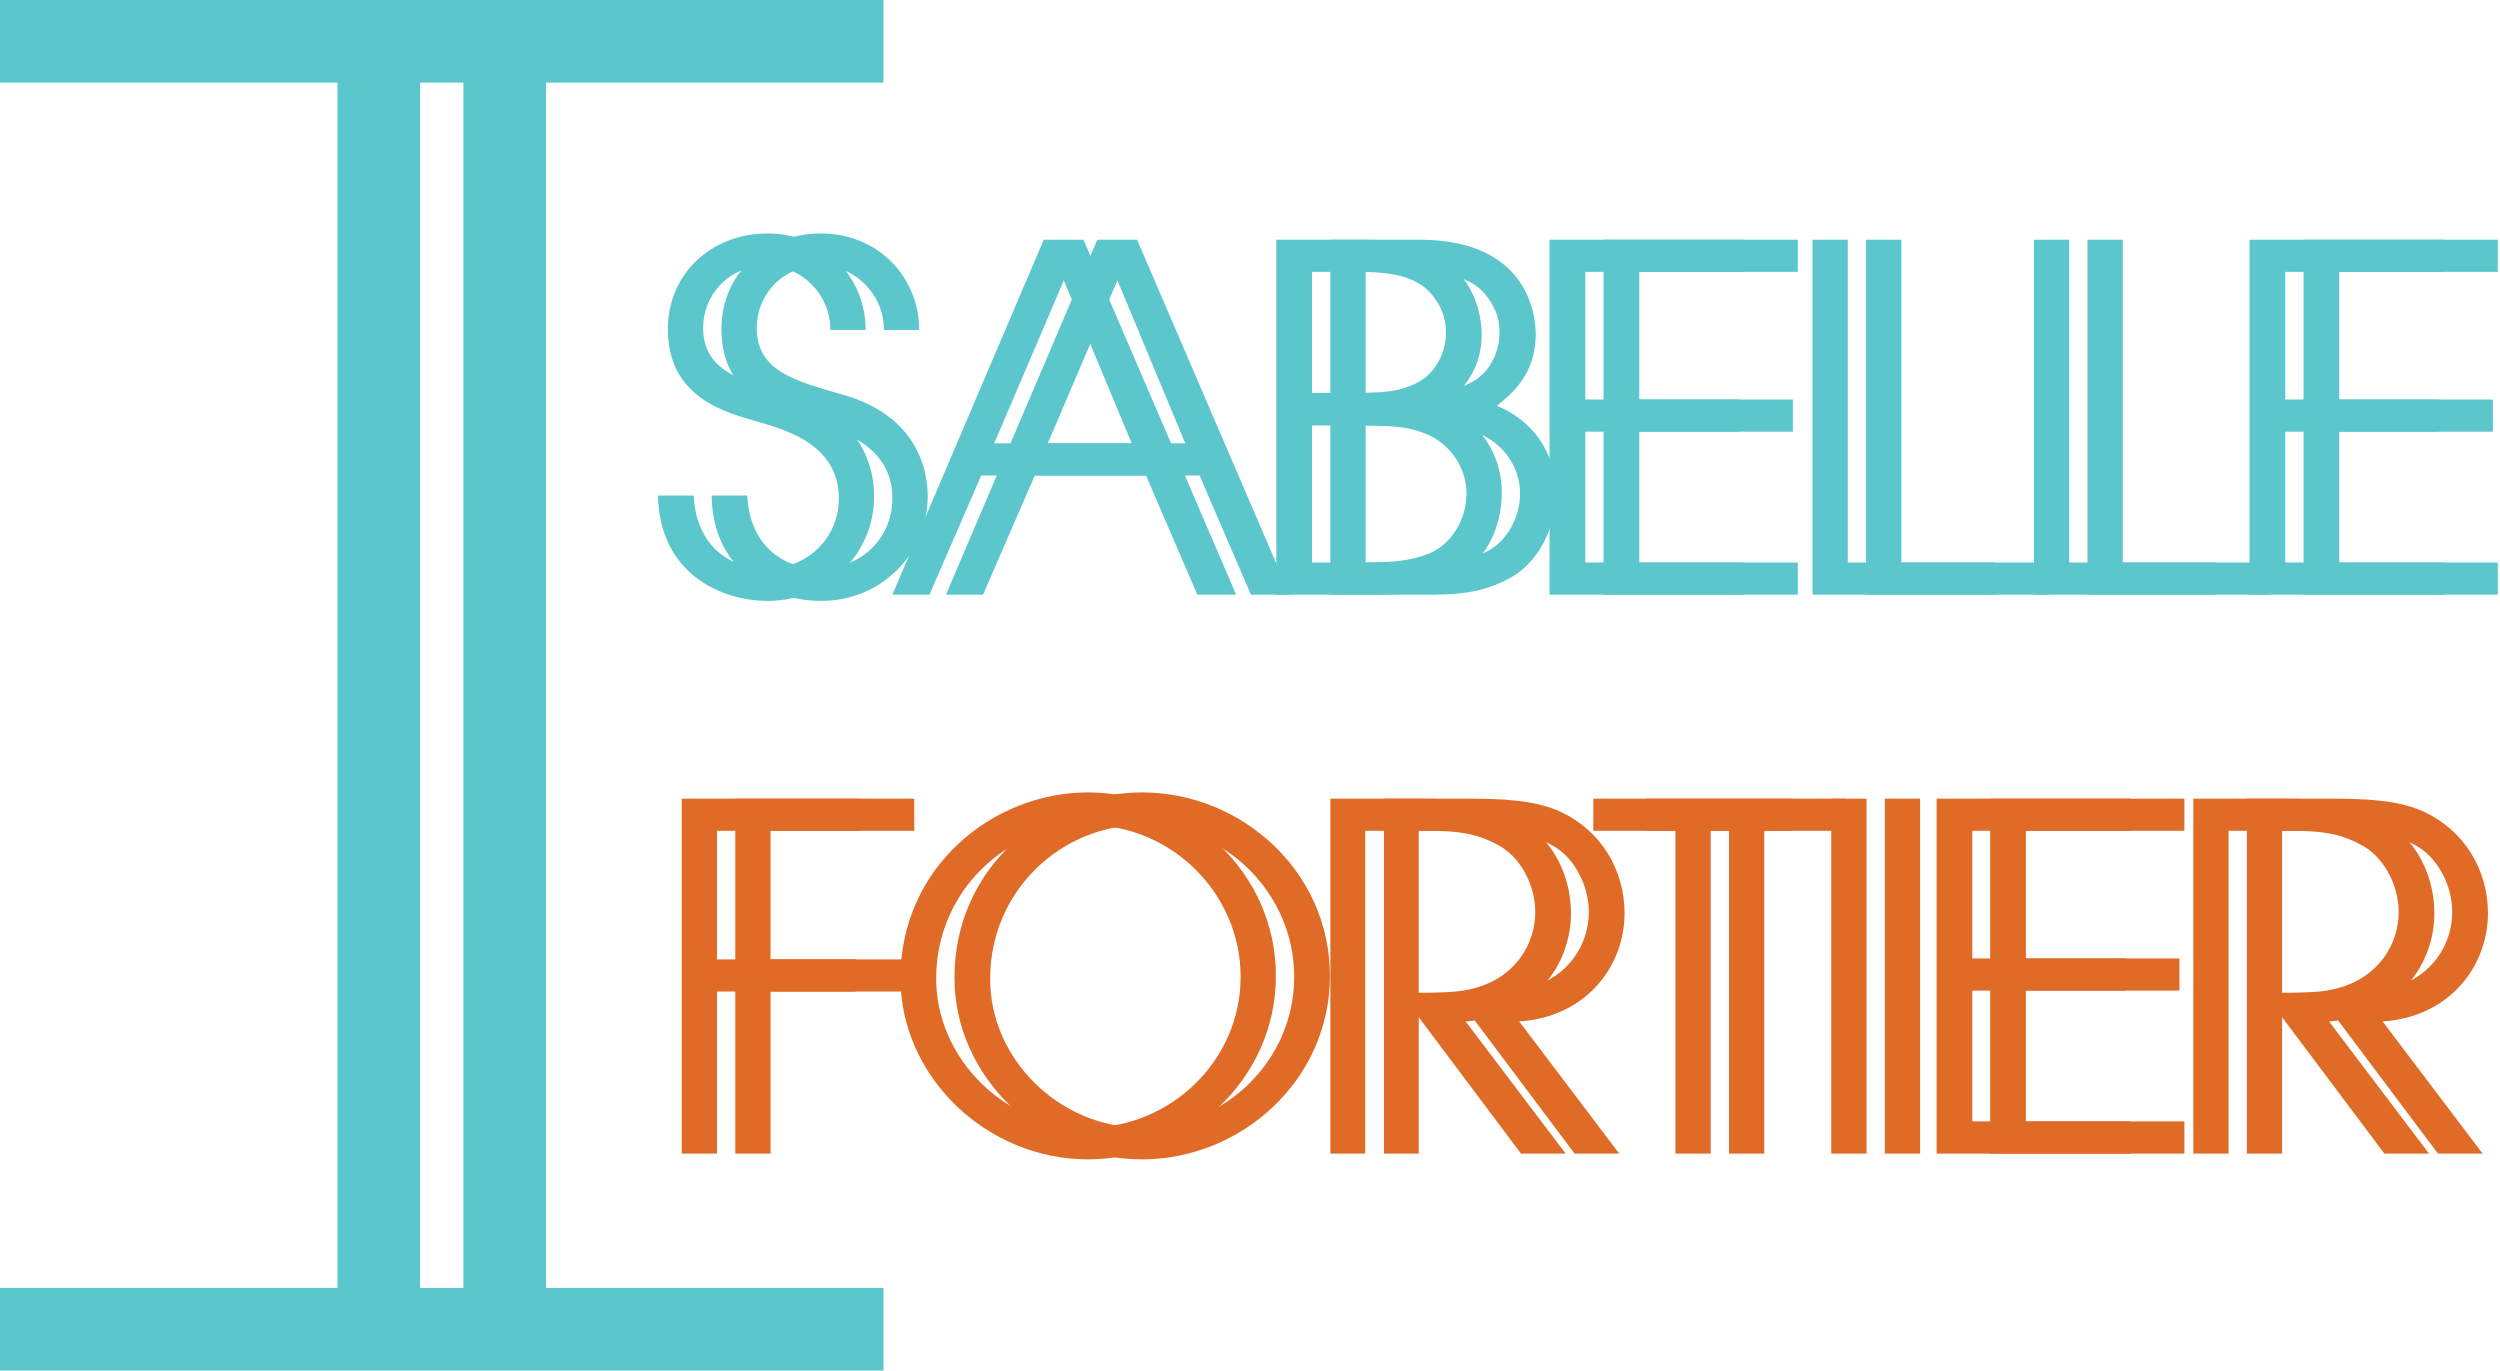
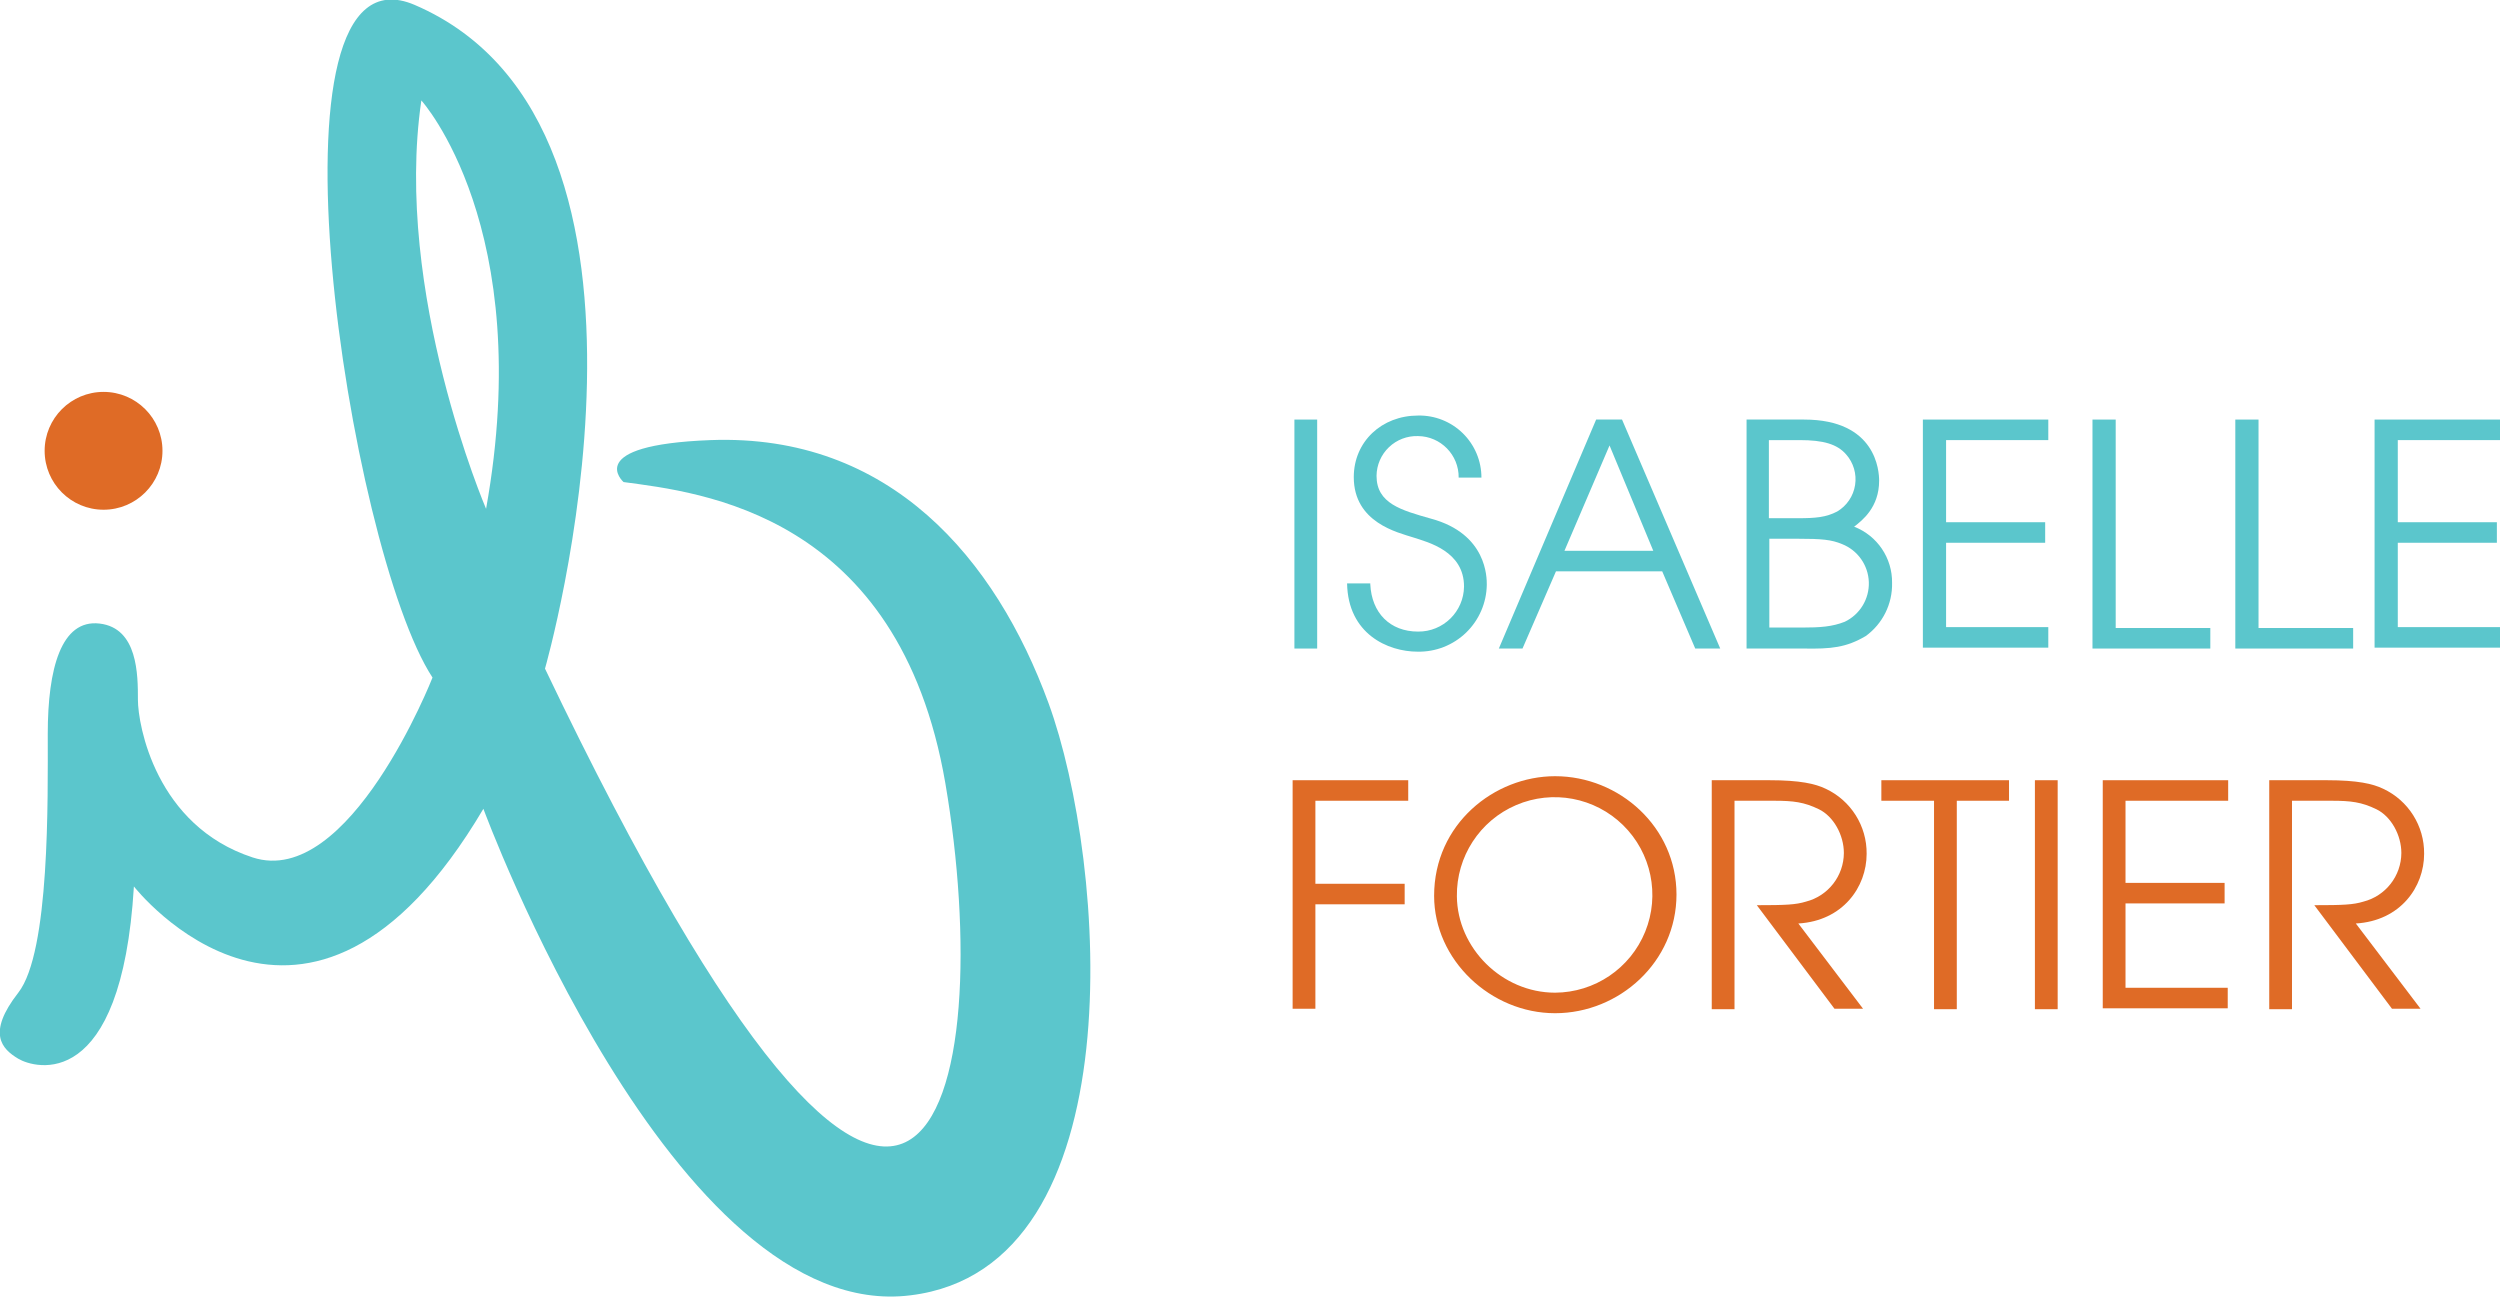
- <svg xmlns="http://www.w3.org/2000/svg" viewBox="0 0 560 307.1" enable-background="new 0 0 560 307.1">
-   <style type="text/css">.st0{fill:#E06B26;} .st1{fill:#5BC6CC;}</style>
-   <path class="st0" d="M164.6 178.9h40.2v7.2h-32.2v28.8h31v7.2h-31v36.3h-7.9v-79.5zM255.8 177.5c22.3 0 42.1 17.7 42.1 41.1 0 23.4-19.9 41.1-42.1 41.1-22.6 0-42-18.4-42-40.7 0-25 20.8-41.5 42-41.5zm0 75.1c18.4 0 34.1-14.9 34.1-33.8 0-18.6-15.4-34-34.1-34-17.9 0-34 14.6-34 34.4-.1 18 15.5 33.4 34 33.4zM310 178.9h20.2c10.6 0 15.9 1.3 19.5 3 8.9 4.2 14.2 12.9 14.2 22.7 0 11.5-8.3 23.2-23.6 24.2l22.4 29.6h-10l-27-36c10.1 0 13.5-.1 17.1-1.2 8.7-2.5 13.1-9.8 13.1-16.9 0-6.2-3.5-12.7-8.7-15.2-4.7-2.5-8.8-3-15.5-3h-13.9v72.3h-7.8v-79.5zM387.2 186.1h-18.3v-7.2h44.4v7.2h-18.1v72.3h-7.9v-72.3zM422.2 178.9h7.9v79.5h-7.9v-79.5zM445.8 178.9h43.5v7.2h-35.5v28.6h34.4v7.2h-34.4v29.3h35.5v7.2h-43.5v-79.5zM503.4 178.9h20.2c10.6 0 15.9 1.3 19.5 3 8.9 4.2 14.2 12.9 14.2 22.7 0 11.5-8.3 23.2-23.6 24.2l22.4 29.6h-10l-27-36c10.1 0 13.5-.1 17.1-1.2 8.7-2.5 13.1-9.8 13.1-16.9 0-6.2-3.5-12.7-8.7-15.2-4.7-2.5-8.8-3-15.5-3h-13.9v72.3h-7.9v-79.5z" />
-   <path class="st1" d="M103.8 4h18.5v299.1h-18.5v-299.1zM197.9 0v18.5h-169.7v-18.5h169.7zM197.9 288.5v18.5h-169.7v-18.5h169.7zM75.6 4h18.5v299.1h-18.5v-299.1zM169.7 0v18.5h-169.7v-18.5h169.7zM169.7 288.5v18.5h-169.7v-18.5h169.7zM167.4 111c.4 10 6.8 16.4 16.5 16.4 8.4 0 16-6.4 16-15.8 0-12.2-12.4-15.4-17.7-17-7.2-2.1-20.6-5.2-20.6-20.9 0-12.4 9.8-21.4 22.3-21.4 13 0 22 10 22 21.6h-7.9c0-8.1-6.6-14.4-14.1-14.4-9.1 0-14.4 7-14.4 13.9 0 9.7 8.5 11.9 18.9 14.9 19.5 5.3 19.4 20.6 19.4 23 0 12.2-9.9 23.3-23.9 23.3-10.3 0-24.2-6.1-24.5-23.6h8zM245.8 53.7h8.9l34.2 79.5h-8.7l-11.5-26.7h-36.9l-11.6 26.7h-8.3l33.9-79.5zm-11.1 45.6h30.8l-15.2-36.5-15.6 36.5zM298 53.7h20c25 0 26 17.9 26 21.2 0 9.3-5.9 13.7-8.7 16 7.9 3.2 13.2 10.4 13.2 19.5 0 7.6-3.5 14.6-9.1 18.4-6.8 4-12 4.5-21.4 4.4h-20v-79.5zm7.9 34.3h10c6.2 0 9.8-.3 13.6-2.3 3.8-1.9 6.4-6.4 6.4-11.2 0-3.7-1.3-6.2-3.3-8.7-3.1-3.5-7.9-4.9-16.1-4.9h-10.6v27.1zm0 38h11.2c6.7 0 10.7-.3 15-2 4.9-2 8.4-7.5 8.4-13.5 0-6.1-4.1-11.4-9.3-13.4-3.8-1.5-7-1.8-15.5-1.8h-9.8v30.7zM359.2 53.7h43.5v7.2h-35.5v28.6h34.4v7.2h-34.4v29.3h35.5v7.2h-43.5v-79.5zM418 53.7h7.9v72.3h32.9v7.2h-40.8v-79.5zM467.6 53.7h7.9v72.3h32.9v7.2h-40.8v-79.5zM516 53.7h43.5v7.2h-35.5v28.6h34.4v7.2h-34.4v29.3h35.5v7.2h-43.5v-79.5z" />
-   <path class="st0" d="M152.6 178.9h40.2v7.2h-32.2v28.8h31v7.2h-31v36.3h-7.9v-79.5zM243.7 177.5c22.3 0 42.1 17.7 42.1 41.1 0 23.4-19.9 41.1-42.1 41.1-22.6 0-42-18.4-42-40.7.1-25 20.9-41.5 42-41.5zm0 75.1c18.4 0 34.2-14.9 34.2-33.8 0-18.6-15.4-34-34.2-34-17.9 0-34 14.6-34 34.4 0 18 15.6 33.4 34 33.4zM298 178.9h20.2c10.6 0 15.9 1.3 19.5 3 8.9 4.2 14.2 12.9 14.2 22.7 0 11.5-8.3 23.2-23.6 24.2l22.4 29.6h-10l-27-36c10.1 0 13.5-.1 17.1-1.2 8.7-2.5 13.1-9.8 13.1-16.9 0-6.2-3.5-12.7-8.7-15.2-4.7-2.5-8.8-3-15.5-3h-13.9v72.3h-7.8v-79.5zM375.2 186.1h-18.3v-7.2h44.4v7.2h-18.1v72.3h-7.9v-72.3zM410.2 178.9h7.9v79.5h-7.9v-79.5zM433.8 178.9h43.5v7.2h-35.5v28.6h34.4v7.2h-34.4v29.3h35.5v7.2h-43.5v-79.5zM491.4 178.9h20.2c10.6 0 15.9 1.3 19.5 3 8.9 4.2 14.2 12.9 14.2 22.7 0 11.5-8.3 23.2-23.6 24.2l22.4 29.6h-10l-27-36c10.1 0 13.5-.1 17.1-1.2 8.7-2.5 13.1-9.8 13.1-16.9 0-6.2-3.5-12.7-8.7-15.2-4.7-2.5-8.8-3-15.5-3h-13.9v72.3h-7.9v-79.5z" />
-   <path class="st1" d="M155.4 111c.4 10 6.8 16.4 16.5 16.4 8.4 0 16-6.4 16-15.8 0-12.2-12.4-15.4-17.7-17-7.2-2.1-20.6-5.2-20.6-20.9 0-12.4 9.8-21.4 22.3-21.4 13 0 22 10 22 21.6h-7.9c0-8.1-6.6-14.4-14.1-14.4-9.1 0-14.4 7-14.4 13.9 0 9.7 8.5 11.9 18.9 14.9 19.5 5.3 19.4 20.6 19.4 23 0 12.2-9.9 23.3-23.9 23.3-10.3 0-24.2-6.1-24.5-23.6h8zM233.8 53.7h8.9l34.2 79.5h-8.7l-11.5-26.7h-36.9l-11.6 26.7h-8.3l33.9-79.5zm-11.1 45.6h30.8l-15.2-36.5-15.6 36.5zM285.9 53.7h20c25 0 26 17.9 26 21.2 0 9.3-5.9 13.7-8.7 16 7.9 3.2 13.2 10.4 13.2 19.5 0 7.6-3.5 14.6-9.1 18.4-6.8 4-12 4.5-21.4 4.4h-20v-79.5zm8 34.3h10c6.2 0 9.8-.3 13.6-2.3 3.8-1.9 6.4-6.4 6.4-11.2 0-3.7-1.3-6.2-3.3-8.7-3.1-3.5-7.9-4.9-16.1-4.9h-10.6v27.1zm0 38h11.2c6.7 0 10.7-.3 15-2 4.9-2 8.4-7.5 8.4-13.5 0-6.1-4.1-11.4-9.3-13.4-3.8-1.5-7-1.8-15.5-1.8h-9.8v30.7zM347.1 53.7h43.5v7.2h-35.5v28.6h34.4v7.2h-34.4v29.3h35.5v7.2h-43.5v-79.5zM406 53.7h7.9v72.3h32.9v7.2h-40.8v-79.5zM455.6 53.7h7.9v72.3h32.9v7.2h-40.8v-79.5zM503.9 53.7h43.5v7.2h-35.5v28.6h34.4v7.2h-34.4v29.3h35.5v7.2h-43.5v-79.5z" />
+ <svg xmlns="http://www.w3.org/2000/svg" id="Layer_1" data-name="Layer 1" width="560.1" height="290.6" viewBox="0 0 560.1 290.6">
+   <defs>
+     <style>.cls-1{fill:#5bc6cc;}.cls-2{fill:#df6b26;}</style>
+   </defs>
+   <path class="cls-1" d="M234.9,157.5c-11.8-32.2-35.4-60.4-75.7-58.9-28.9,1.1-19.5,9.4-19.5,9.4,17,2.3,61.7,6.9,72.1,67.5,11.7,68.4-4,153.7-89.7-25.7,0,0,34.8-121.2-29.2-148.7-35.9-15.4-14.8,122,4,150.7,0,0-18.6,47.4-40.3,40.3s-25.7-29.7-25.7-35.3,0-16.1-8.6-17.1-11.6,10.1-11.6,24.7,0.5,48.9-6.6,58-3.7,12.6,0,14.8,23.1,7.8,25.9-38.6c0,0,38.7,49.6,78.3-17.4,0,0,42.6,115.7,95.7,109C254.7,284,248,193.3,234.9,157.5ZM108.9,114S88.1,65.5,94.4,22.5C94.4,22.5,120.2,51,108.9,114Z" transform="translate(0 0)" />
+   <circle class="cls-2" cx="23.2" cy="101" r="13.2" />
+   <path class="cls-2" d="M289.6,174.8h25.9v4.6H294.7V198h20v4.6h-20v23.4h-5.1V174.8Z" transform="translate(0 0)" />
+   <path class="cls-2" d="M348.4,173.9c14.4,0,27.2,11.4,27.2,26.5S362.8,227,348.4,227s-27.1-11.9-27.1-26.3C321.3,184.6,334.8,173.9,348.4,173.9Zm0,48.5a21.9,21.9,0,1,0-22-21.6C326.5,212.4,336.5,222.4,348.4,222.4Z" transform="translate(0 0)" />
+   <path class="cls-2" d="M383.4,174.8h13c6.9,0,10.3.8,12.6,1.9a15.9,15.9,0,0,1,9.2,14.6c0,7.4-5.3,15-15.3,15.6l14.5,19.1H411l-17.4-23.2c6.5,0,8.7-.1,11-0.8a11.3,11.3,0,0,0,8.5-10.9c0-4-2.3-8.2-5.6-9.8s-5.7-1.9-10-1.9h-8.9v46.7h-5.1V174.8Z" transform="translate(0 0)" />
+   <path class="cls-2" d="M433.3,179.4H421.5v-4.6h28.6v4.6H438.4v46.7h-5.1V179.4Z" transform="translate(0 0)" />
+   <path class="cls-2" d="M455.9,174.8H461v51.3h-5.1V174.8Z" transform="translate(0 0)" />
+   <path class="cls-2" d="M471.1,174.8h28.1v4.6H476.2v18.4h22.2v4.6H476.2v18.9h22.9v4.6H471.1V174.8Z" transform="translate(0 0)" />
+   <path class="cls-2" d="M508.3,174.8h13c6.9,0,10.3.8,12.6,1.9a15.9,15.9,0,0,1,9.2,14.6c0,7.4-5.3,15-15.3,15.6l14.5,19.1h-6.4l-17.4-23.2c6.5,0,8.7-.1,11-0.8a11.3,11.3,0,0,0,8.5-10.9c0-4-2.3-8.2-5.6-9.8s-5.7-1.9-10-1.9h-8.9v46.7h-5.1V174.8Z" transform="translate(0 0)" />
+   <path class="cls-1" d="M290,94h5.1v51.3H290V94Z" transform="translate(0 0)" />
+   <path class="cls-1" d="M307,130.9c0.3,6.4,4.4,10.6,10.7,10.6A10.2,10.2,0,0,0,328,131.4c0-7.9-8-9.9-11.4-11s-13.3-3.3-13.3-13.5c0-8,6.3-13.8,14.4-13.8A13.9,13.9,0,0,1,331.9,107h-5.1a9.2,9.2,0,0,0-9.1-9.3,9,9,0,0,0-9.3,8.9c0,6.2,5.5,7.7,12.2,9.6,12.6,3.4,12.5,13.3,12.5,14.8a15.2,15.2,0,0,1-15.5,15c-6.7,0-15.6-4-15.8-15.3H307Z" transform="translate(0 0)" />
+   <path class="cls-1" d="M357.6,94h5.8l22,51.3h-5.6L372.4,128H348.6l-7.5,17.3h-5.3Zm-7.1,29.4h19.9l-9.8-23.6Z" transform="translate(0 0)" />
+   <path class="cls-1" d="M391.3,94h12.9c16.2,0,16.8,11.6,16.8,13.7,0,6-3.8,8.9-5.6,10.3a13.3,13.3,0,0,1,8.5,12.6,14.3,14.3,0,0,1-5.9,11.9c-4.4,2.6-7.8,2.9-13.8,2.8H391.3V94Zm5.1,22.1h6.4c4,0,6.3-.2,8.8-1.5a8.4,8.4,0,0,0,2-12.8c-2-2.3-5.1-3.2-10.4-3.2h-6.9v17.5Zm0,24.5h7.2c4.3,0,6.9-.2,9.7-1.3a9.5,9.5,0,0,0-.6-17.4c-2.4-1-4.5-1.2-10-1.2h-6.3v19.9Z" transform="translate(0 0)" />
+   <path class="cls-1" d="M430.8,94h28.1v4.6H436v18.4h22.2v4.6H436v18.9h22.9v4.6H430.8V94Z" transform="translate(0 0)" />
+   <path class="cls-1" d="M468.8,94H474v46.7h21.2v4.6H468.8V94Z" transform="translate(0 0)" />
+   <path class="cls-1" d="M500.8,94H506v46.7h21.2v4.6H500.8V94Z" transform="translate(0 0)" />
+   <path class="cls-1" d="M532,94h28.1v4.6H537.2v18.4h22.2v4.6H537.2v18.9h22.9v4.6H532V94Z" transform="translate(0 0)" />
</svg>
